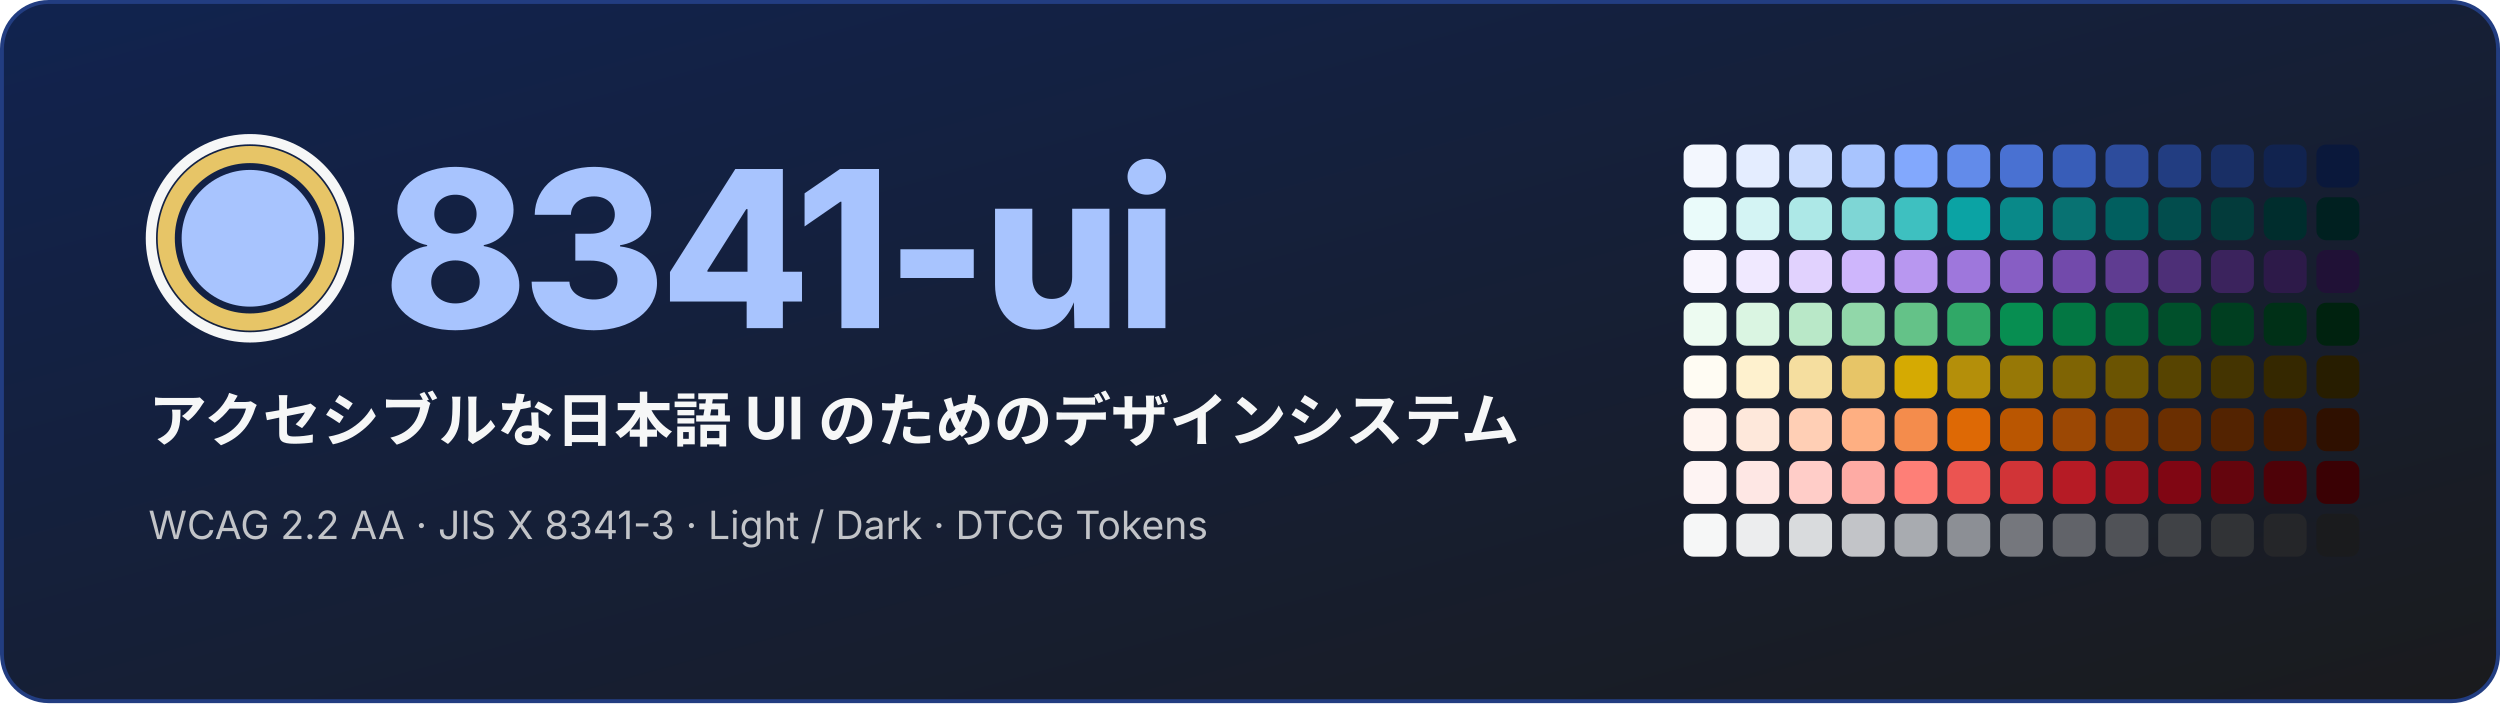
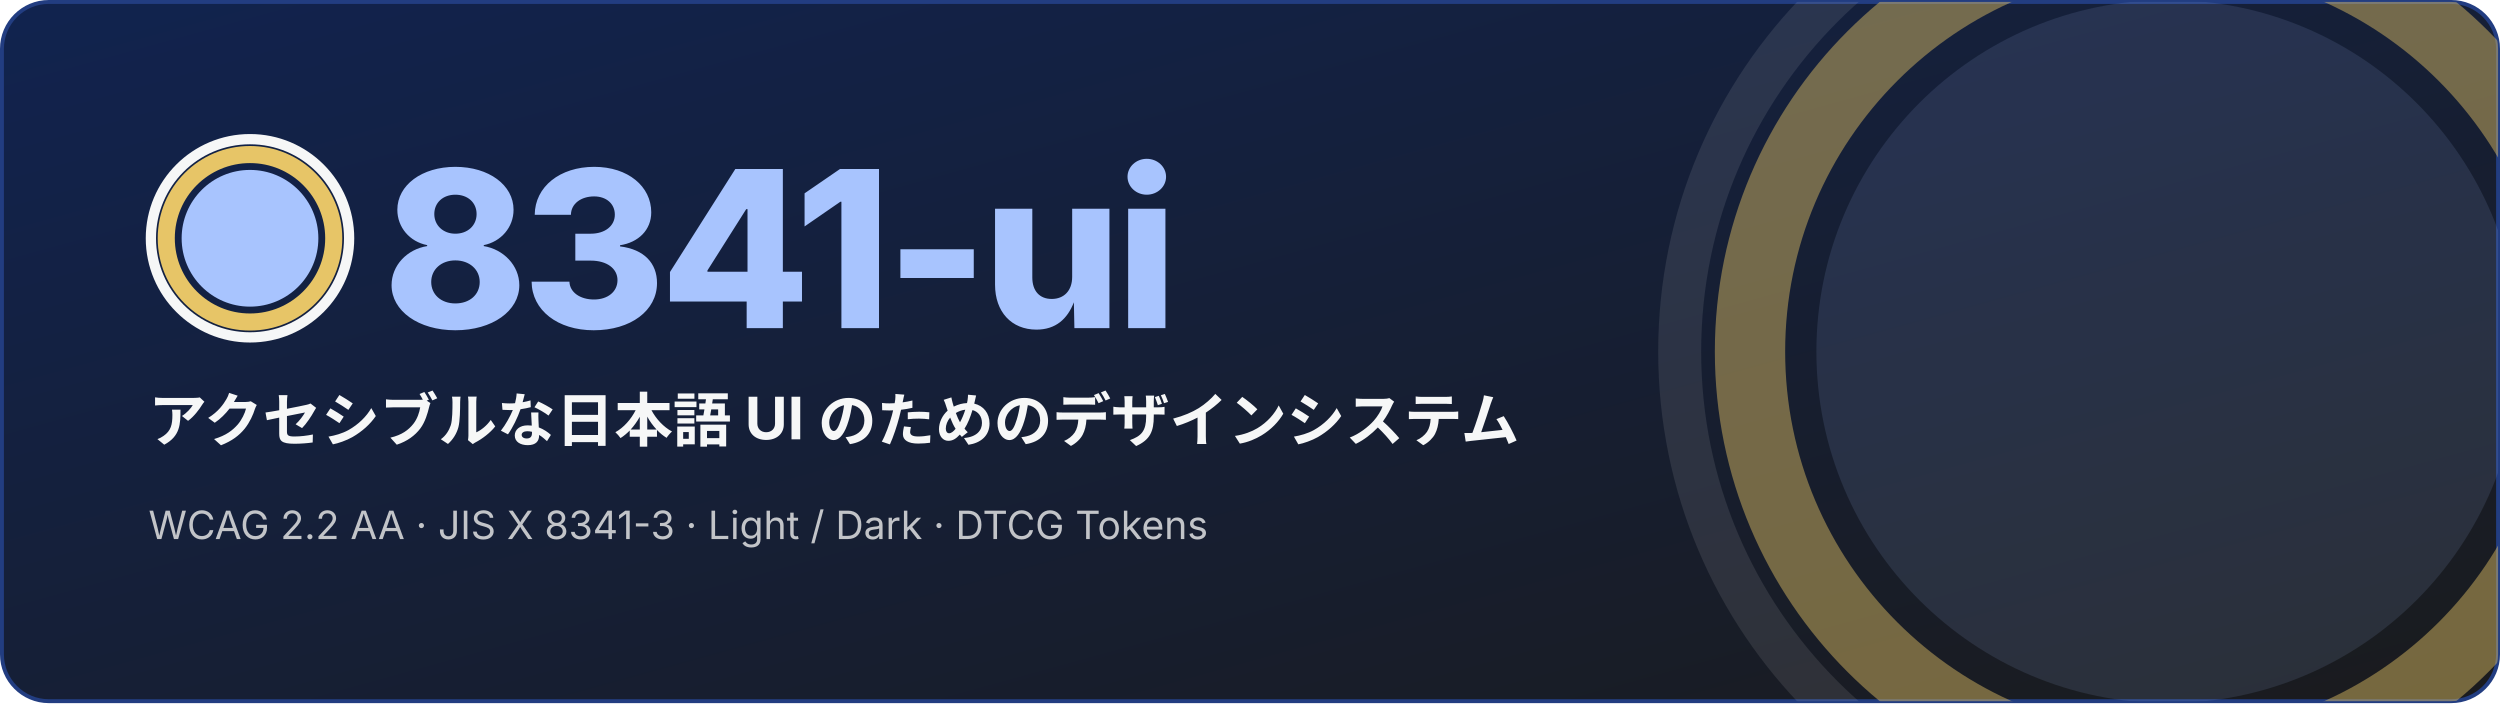
<svg xmlns="http://www.w3.org/2000/svg" width="1280" height="360" viewBox="0 0 1280 360" role="img" aria-labelledby="t">
  <defs>
    <linearGradient id="g" x1="0" y1="0" x2="1" y2="1">
      <stop offset="0" stop-color="#11234f" />
      <stop offset="1" stop-color="#1a1b1d" />
    </linearGradient>
  </defs>
  <rect x="1" y="1" width="1278" height="358" rx="24" fill="url(#g)" stroke="#223d81" stroke-width="2" />
+   <defs>
+     <clipPath id="c">
+       <rect x="1" y="1" width="1278" height="358" rx="24" />
+     </clipPath>
+   </defs>
+   <g clip-path="url(#c)" aria-hidden="true">
+     <circle cx="1110" cy="180" r="250" fill="none" stroke="#f6f7f7" stroke-width="22" opacity="0.1" />
+     <circle cx="1110" cy="180" r="214" fill="none" stroke="#e7c567" stroke-width="36" opacity="0.45" />
+     <circle cx="1110" cy="180" r="180" fill="#a8c4fe" opacity="0.12" />
+   </g>
  <g transform="translate(72 66) scale(0.21875)">
    <circle cx="256" cy="256" r="232" fill="none" stroke="#f6f7f7" stroke-width="24" />
    <circle cx="256" cy="256" r="196" fill="none" stroke="#e7c567" stroke-width="40" />
    <circle cx="256" cy="256" r="160" fill="#a8c4fe" />
  </g>
  <text x="196" y="168" font-family="Inter, 'Segoe UI', 'Hiragino Sans', 'Noto Sans JP', 'Yu Gothic UI', system-ui, sans-serif" font-size="112" font-weight="800" letter-spacing="-3" fill="#a8c4fe">8341-ui</text>
  <text x="76" y="226" font-family="Inter, 'Segoe UI', 'Hiragino Sans', 'Noto Sans JP', 'Yu Gothic UI', system-ui, sans-serif" font-size="30" font-weight="700" fill="#f6f7f7">アクセシブルな日本語 UI のためのデザインシステム</text>
  <text x="76" y="276" font-family="Inter, 'Segoe UI', 'Hiragino Sans', 'Noto Sans JP', 'Yu Gothic UI', system-ui, sans-serif" font-size="20" fill="#c2c4c8">WCAG 2.2 AA · JIS X 8341-3 · Light / Dark · DTCG Tokens</text>
-   <rect x="862" y="74" width="22" height="22" rx="5" fill="#f3f7fe" />
-   <rect x="889" y="74" width="22" height="22" rx="5" fill="#e4edff" />
-   <rect x="916" y="74" width="22" height="22" rx="5" fill="#cadbfe" />
-   <rect x="943" y="74" width="22" height="22" rx="5" fill="#a8c4fe" />
-   <rect x="970" y="74" width="22" height="22" rx="5" fill="#82a8fd" />
-   <rect x="997" y="74" width="22" height="22" rx="5" fill="#628bea" />
-   <rect x="1024" y="74" width="22" height="22" rx="5" fill="#4971d2" />
-   <rect x="1051" y="74" width="22" height="22" rx="5" fill="#385db8" />
-   <rect x="1078" y="74" width="22" height="22" rx="5" fill="#2d4c9c" />
-   <rect x="1105" y="74" width="22" height="22" rx="5" fill="#223d81" />
-   <rect x="1132" y="74" width="22" height="22" rx="5" fill="#192f65" />
-   <rect x="1159" y="74" width="22" height="22" rx="5" fill="#11234f" />
-   <rect x="1186" y="74" width="22" height="22" rx="5" fill="#0a183b" />
-   <rect x="862" y="101" width="22" height="22" rx="5" fill="#eafbfa" />
-   <rect x="889" y="101" width="22" height="22" rx="5" fill="#d4f4f4" />
-   <rect x="916" y="101" width="22" height="22" rx="5" fill="#ade8e7" />
-   <rect x="943" y="101" width="22" height="22" rx="5" fill="#7ed6d5" />
-   <rect x="970" y="101" width="22" height="22" rx="5" fill="#3ec0c0" />
-   <rect x="997" y="101" width="22" height="22" rx="5" fill="#0ba3a4" />
-   <rect x="1024" y="101" width="22" height="22" rx="5" fill="#098989" />
-   <rect x="1051" y="101" width="22" height="22" rx="5" fill="#087272" />
-   <rect x="1078" y="101" width="22" height="22" rx="5" fill="#015f5f" />
-   <rect x="1105" y="101" width="22" height="22" rx="5" fill="#024d4d" />
-   <rect x="1132" y="101" width="22" height="22" rx="5" fill="#033b3b" />
-   <rect x="1159" y="101" width="22" height="22" rx="5" fill="#002d2d" />
-   <rect x="1186" y="101" width="22" height="22" rx="5" fill="#002020" />
-   <rect x="862" y="128" width="22" height="22" rx="5" fill="#f8f5fe" />
-   <rect x="889" y="128" width="22" height="22" rx="5" fill="#f0e9ff" />
-   <rect x="916" y="128" width="22" height="22" rx="5" fill="#e1d2fe" />
-   <rect x="943" y="128" width="22" height="22" rx="5" fill="#ceb6fc" />
-   <rect x="970" y="128" width="22" height="22" rx="5" fill="#b897f0" />
-   <rect x="997" y="128" width="22" height="22" rx="5" fill="#9e77dc" />
-   <rect x="1024" y="128" width="22" height="22" rx="5" fill="#875ec4" />
-   <rect x="1051" y="128" width="22" height="22" rx="5" fill="#724aab" />
-   <rect x="1078" y="128" width="22" height="22" rx="5" fill="#5f3c91" />
-   <rect x="1105" y="128" width="22" height="22" rx="5" fill="#4d2f77" />
-   <rect x="1132" y="128" width="22" height="22" rx="5" fill="#3b235d" />
-   <rect x="1159" y="128" width="22" height="22" rx="5" fill="#2d1a49" />
-   <rect x="1186" y="128" width="22" height="22" rx="5" fill="#201136" />
-   <rect x="862" y="155" width="22" height="22" rx="5" fill="#edfbf1" />
-   <rect x="889" y="155" width="22" height="22" rx="5" fill="#daf5e2" />
-   <rect x="916" y="155" width="22" height="22" rx="5" fill="#b9e8c8" />
-   <rect x="943" y="155" width="22" height="22" rx="5" fill="#91d7a9" />
-   <rect x="970" y="155" width="22" height="22" rx="5" fill="#64c288" />
-   <rect x="997" y="155" width="22" height="22" rx="5" fill="#30a867" />
-   <rect x="1024" y="155" width="22" height="22" rx="5" fill="#078e51" />
-   <rect x="1051" y="155" width="22" height="22" rx="5" fill="#037743" />
-   <rect x="1078" y="155" width="22" height="22" rx="5" fill="#016337" />
-   <rect x="1105" y="155" width="22" height="22" rx="5" fill="#00502b" />
-   <rect x="1132" y="155" width="22" height="22" rx="5" fill="#003e20" />
-   <rect x="1159" y="155" width="22" height="22" rx="5" fill="#003017" />
-   <rect x="1186" y="155" width="22" height="22" rx="5" fill="#00220f" />
-   <rect x="862" y="182" width="22" height="22" rx="5" fill="#fffcf3" />
-   <rect x="889" y="182" width="22" height="22" rx="5" fill="#fef1ce" />
-   <rect x="916" y="182" width="22" height="22" rx="5" fill="#f5de9f" />
-   <rect x="943" y="182" width="22" height="22" rx="5" fill="#e7c567" />
-   <rect x="970" y="182" width="22" height="22" rx="5" fill="#d5aa02" />
-   <rect x="997" y="182" width="22" height="22" rx="5" fill="#b48f0a" />
-   <rect x="1024" y="182" width="22" height="22" rx="5" fill="#977806" />
-   <rect x="1051" y="182" width="22" height="22" rx="5" fill="#7f6404" />
-   <rect x="1078" y="182" width="22" height="22" rx="5" fill="#6b5402" />
-   <rect x="1105" y="182" width="22" height="22" rx="5" fill="#574401" />
-   <rect x="1132" y="182" width="22" height="22" rx="5" fill="#443401" />
-   <rect x="1159" y="182" width="22" height="22" rx="5" fill="#352800" />
-   <rect x="1186" y="182" width="22" height="22" rx="5" fill="#271d00" />
-   <rect x="862" y="209" width="22" height="22" rx="5" fill="#fff4ef" />
-   <rect x="889" y="209" width="22" height="22" rx="5" fill="#fee8db" />
-   <rect x="916" y="209" width="22" height="22" rx="5" fill="#ffcfb5" />
-   <rect x="943" y="209" width="22" height="22" rx="5" fill="#feaf82" />
-   <rect x="970" y="209" width="22" height="22" rx="5" fill="#f48c4c" />
-   <rect x="997" y="209" width="22" height="22" rx="5" fill="#de6905" />
-   <rect x="1024" y="209" width="22" height="22" rx="5" fill="#ba5601" />
-   <rect x="1051" y="209" width="22" height="22" rx="5" fill="#9c4804" />
-   <rect x="1078" y="209" width="22" height="22" rx="5" fill="#833b02" />
-   <rect x="1105" y="209" width="22" height="22" rx="5" fill="#6b2f01" />
-   <rect x="1132" y="209" width="22" height="22" rx="5" fill="#532301" />
-   <rect x="1159" y="209" width="22" height="22" rx="5" fill="#411900" />
-   <rect x="1186" y="209" width="22" height="22" rx="5" fill="#2f1000" />
-   <rect x="862" y="236" width="22" height="22" rx="5" fill="#fef4f3" />
-   <rect x="889" y="236" width="22" height="22" rx="5" fill="#fee7e4" />
-   <rect x="916" y="236" width="22" height="22" rx="5" fill="#ffcdc8" />
-   <rect x="943" y="236" width="22" height="22" rx="5" fill="#feaba4" />
-   <rect x="970" y="236" width="22" height="22" rx="5" fill="#fe7f77" />
-   <rect x="997" y="236" width="22" height="22" rx="5" fill="#eb5451" />
-   <rect x="1024" y="236" width="22" height="22" rx="5" fill="#d13437" />
-   <rect x="1051" y="236" width="22" height="22" rx="5" fill="#b61b25" />
-   <rect x="1078" y="236" width="22" height="22" rx="5" fill="#9a101c" />
-   <rect x="1105" y="236" width="22" height="22" rx="5" fill="#800613" />
-   <rect x="1132" y="236" width="22" height="22" rx="5" fill="#64050d" />
-   <rect x="1159" y="236" width="22" height="22" rx="5" fill="#4e0208" />
-   <rect x="1186" y="236" width="22" height="22" rx="5" fill="#3a0104" />
-   <rect x="862" y="263" width="22" height="22" rx="5" fill="#f6f7f7" />
-   <rect x="889" y="263" width="22" height="22" rx="5" fill="#ecedee" />
-   <rect x="916" y="263" width="22" height="22" rx="5" fill="#d9dbdd" />
-   <rect x="943" y="263" width="22" height="22" rx="5" fill="#c2c4c8" />
-   <rect x="970" y="263" width="22" height="22" rx="5" fill="#a8abb0" />
-   <rect x="997" y="263" width="22" height="22" rx="5" fill="#8c8f95" />
-   <rect x="1024" y="263" width="22" height="22" rx="5" fill="#75777d" />
-   <rect x="1051" y="263" width="22" height="22" rx="5" fill="#616369" />
-   <rect x="1078" y="263" width="22" height="22" rx="5" fill="#505257" />
-   <rect x="1105" y="263" width="22" height="22" rx="5" fill="#404246" />
-   <rect x="1132" y="263" width="22" height="22" rx="5" fill="#313336" />
-   <rect x="1159" y="263" width="22" height="22" rx="5" fill="#252629" />
-   <rect x="1186" y="263" width="22" height="22" rx="5" fill="#1a1b1d" />
</svg>
